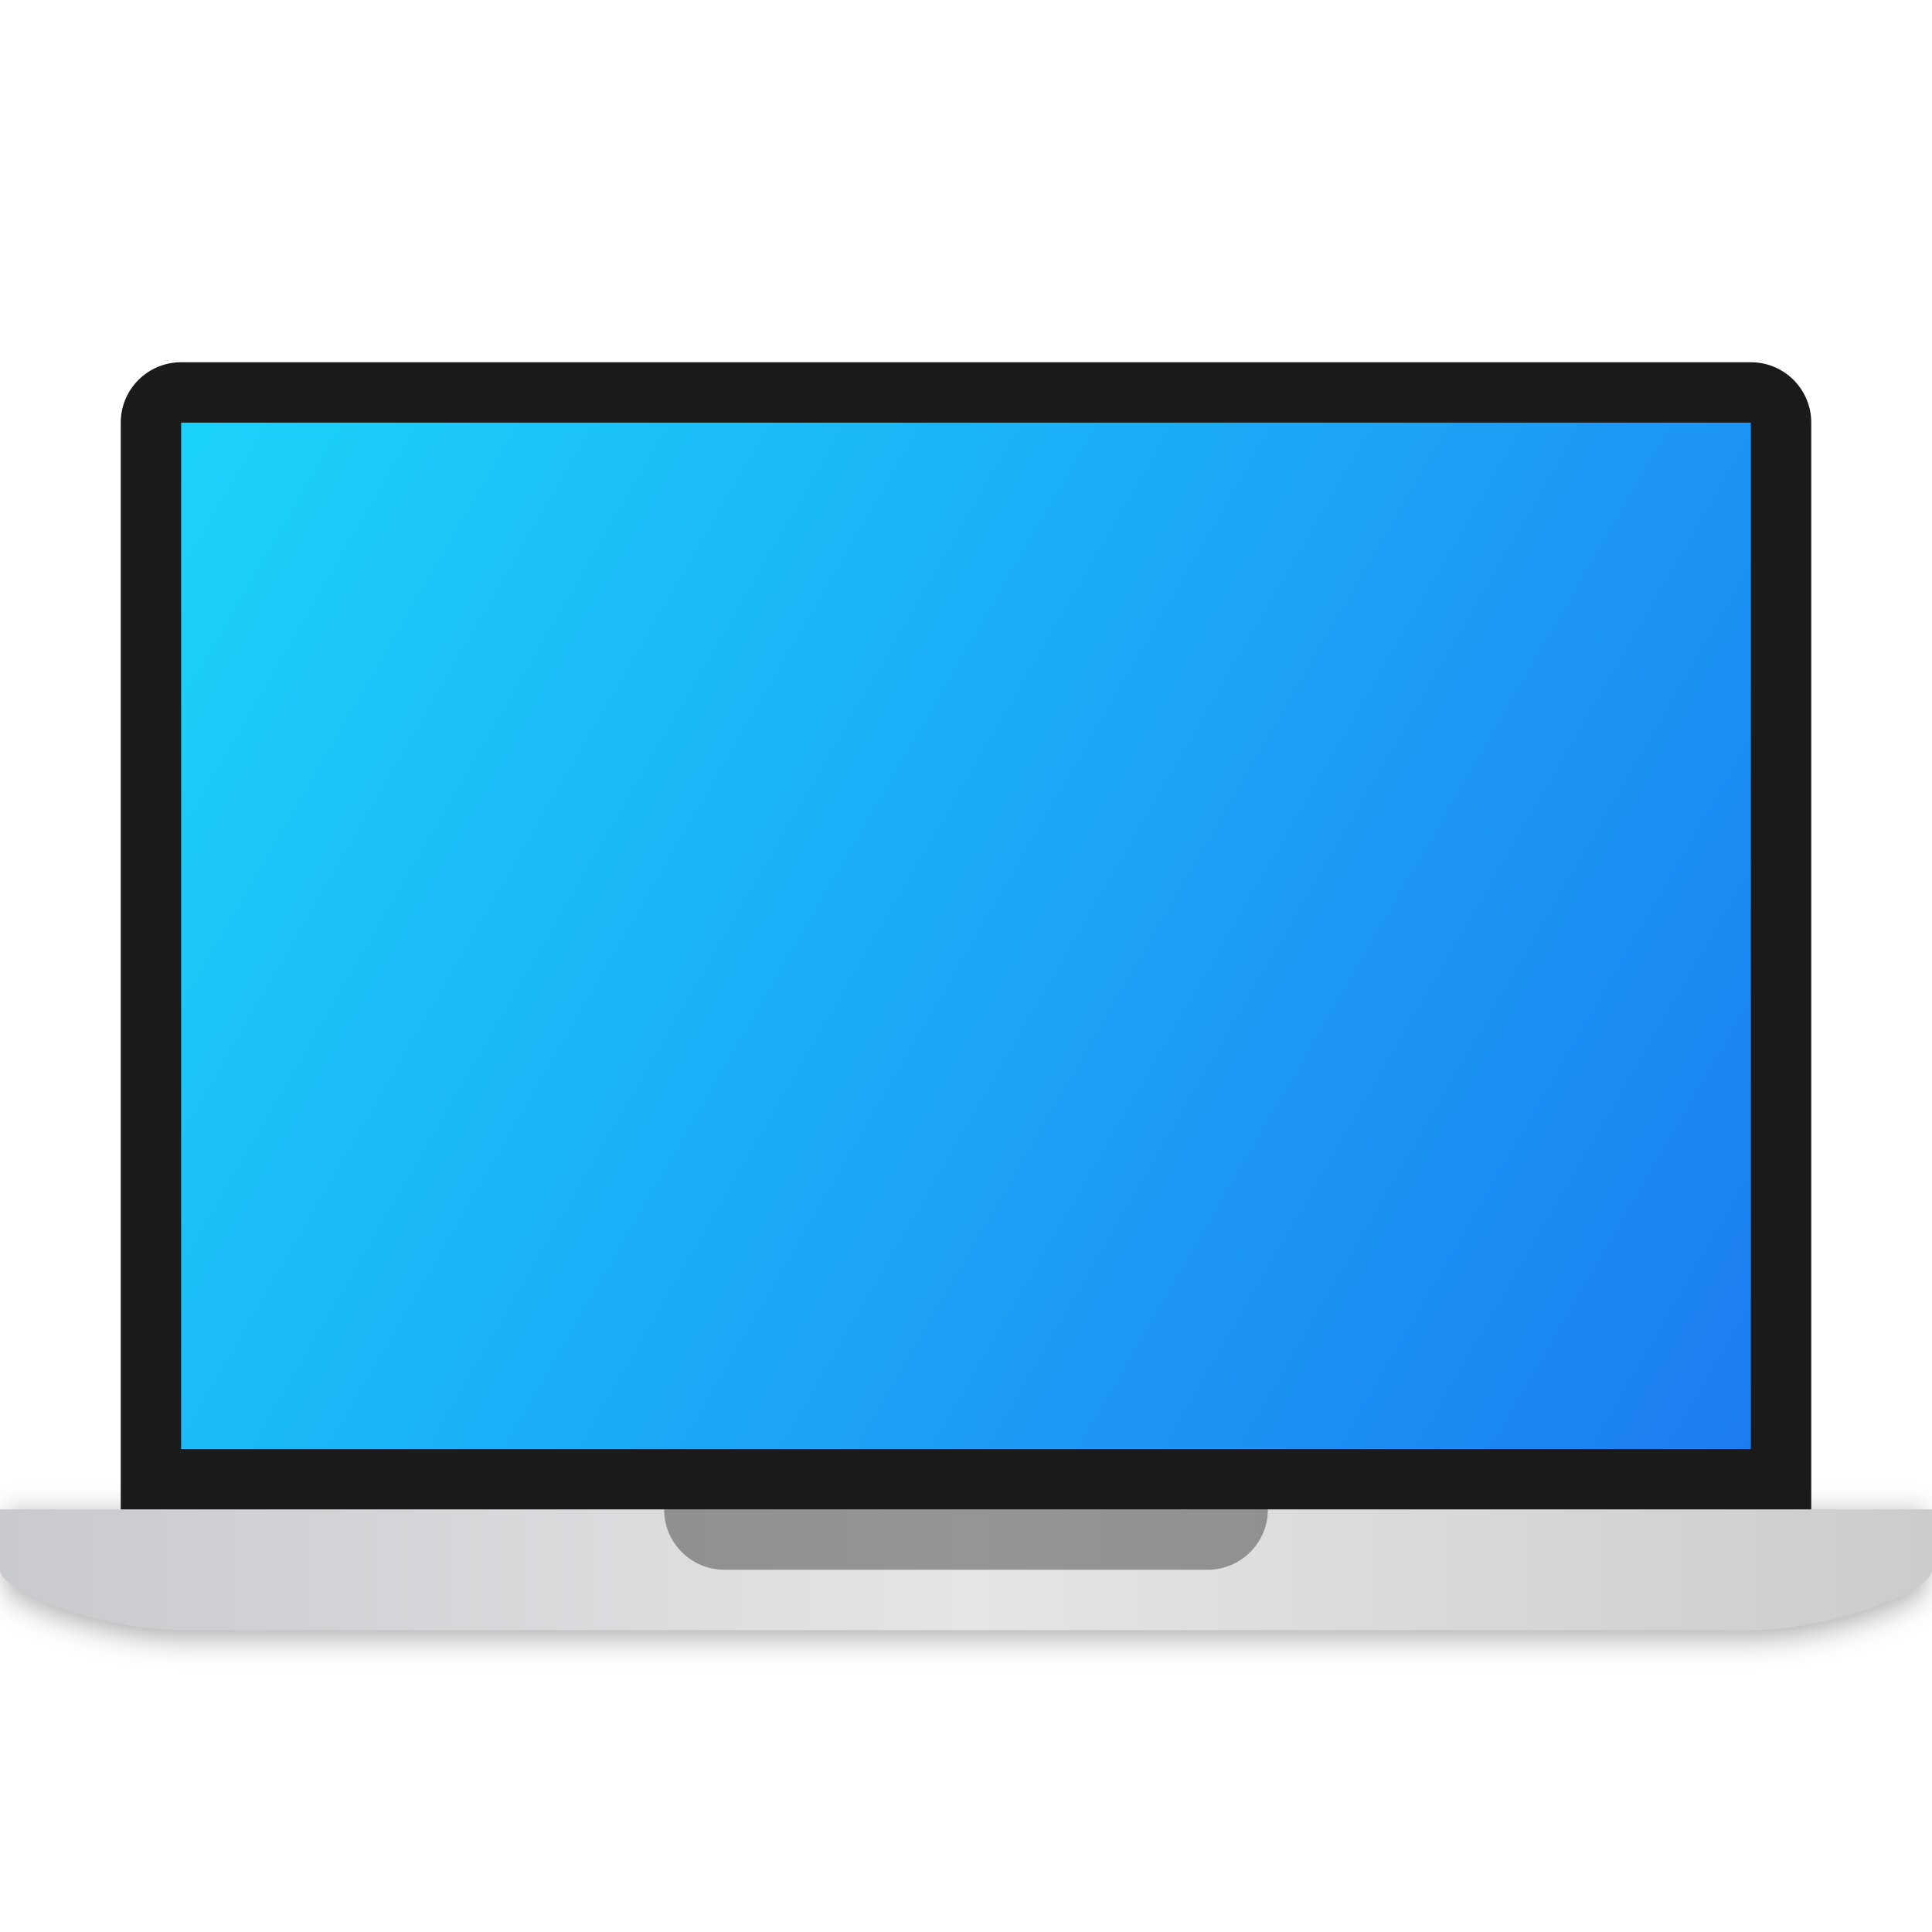
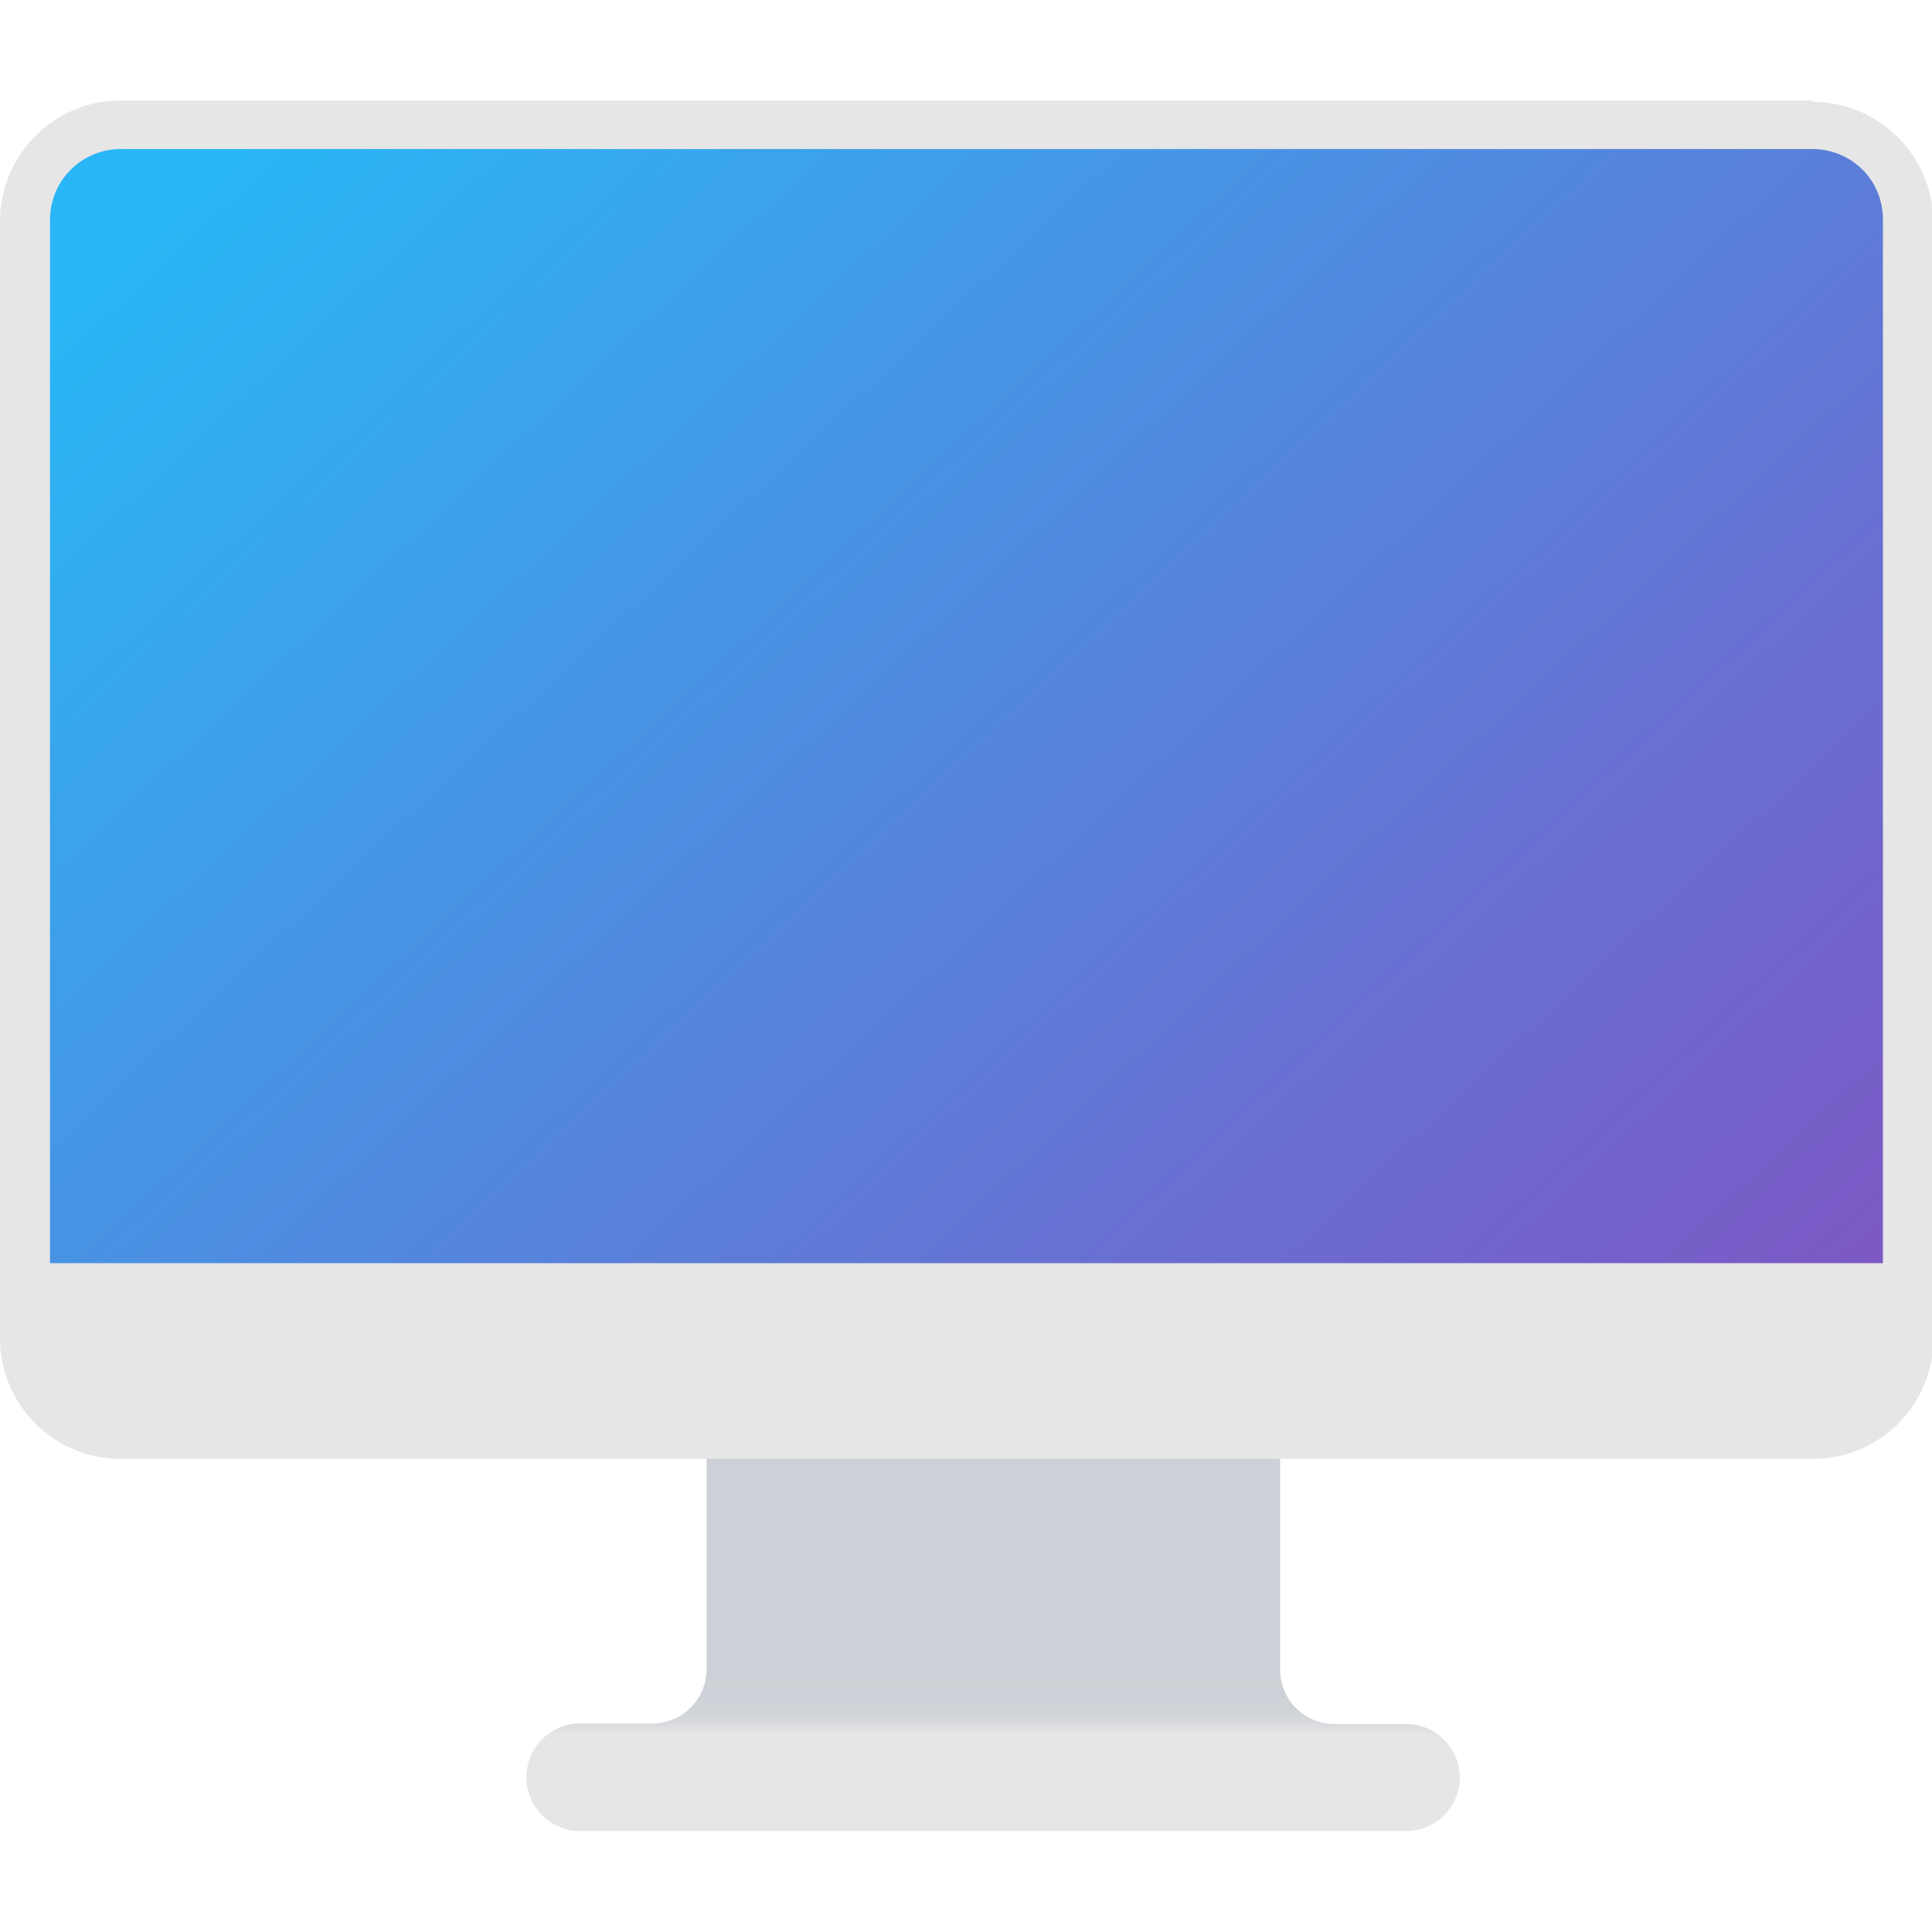
- <svg xmlns="http://www.w3.org/2000/svg" width="64" height="64" version="1.1" viewBox="0 0 64 64">
+ <svg xmlns="http://www.w3.org/2000/svg" width="128px" height="128px" viewBox="0 0 128 128" version="1.1">
  <defs>
-     <linearGradient id="b" x1="73" x2="99" y1="36" y2="52" gradientTransform="matrix(1 0 0 1.0625 0 -2.25)" gradientUnits="userSpaceOnUse">
-       <stop stop-color="#1bd3fa" offset="0" />
-       <stop stop-color="#1c7df2" offset="1" />
+     <linearGradient id="linear0" gradientUnits="userSpaceOnUse" x1="32.9" y1="55.46" x2="32.9" y2="57.44" gradientTransform="matrix(2,0,0,2,0,0)">
+       <stop offset="0" style="stop-color:rgb(80.392%,81.569%,83.922%);stop-opacity:1;" />
+       <stop offset="0.56" style="stop-color:rgb(81.176%,82.353%,84.314%);stop-opacity:1;" />
+       <stop offset="0.79" style="stop-color:rgb(83.922%,84.706%,86.275%);stop-opacity:1;" />
+       <stop offset="0.97" style="stop-color:rgb(89.02%,89.02%,89.412%);stop-opacity:1;" />
+       <stop offset="1" style="stop-color:rgb(90.196%,90.196%,90.196%);stop-opacity:1;" />
    </linearGradient>
-     <linearGradient id="a" x1="72" x2="100" y1="56.5" y2="56.5" gradientTransform="matrix(1.1429 0 0 .28572 -12.286 38.857)" gradientUnits="userSpaceOnUse">
-       <stop stop-color="#c9cace" offset="0" />
-       <stop stop-color="#e5e5e7" offset=".502" />
-       <stop stop-color="#cbccce" offset="1" />
+     <linearGradient id="linear1" gradientUnits="userSpaceOnUse" x1="10.4" y1="2.59" x2="55.09" y2="50.6" gradientTransform="matrix(2,0,0,2,0,0)">
+       <stop offset="0" style="stop-color:rgb(16.078%,71.373%,96.471%);stop-opacity:1;" />
+       <stop offset="0.67" style="stop-color:rgb(39.608%,45.098%,82.745%);stop-opacity:1;" />
+       <stop offset="1" style="stop-color:rgb(49.412%,34.118%,76.863%);stop-opacity:1;" />
    </linearGradient>
-     <filter id="c" x="-.019" y="-.306" width="1.038" height="1.612" color-interpolation-filters="sRGB">
-       <feGaussianBlur stdDeviation="0.255" />
-     </filter>
  </defs>
-   <filter id="d" x="-.014" y="-.017" width="1.029" height="1.034" color-interpolation-filters="sRGB">
-     <feGaussianBlur stdDeviation=".75" />
-   </filter>
-   <filter id="g" x="-.041" y="-.504" width="1.082" height="2.008" color-interpolation-filters="sRGB">
-     <feGaussianBlur stdDeviation=".328" />
-   </filter>
-   <filter id="h" x="-.08" y="-.245" width="1.161" height="1.491" color-interpolation-filters="sRGB">
-     <feGaussianBlur stdDeviation="1.479" />
-   </filter>
-   <g id="computer-laptop" transform="matrix(2 0 0 2 -154 10)">
-     <rect x="77" y="-5" width="32" height="32" opacity="0" style="paint-order:fill markers stroke" />
-     <g transform="translate(7 -34)" fill-rule="evenodd" stroke-width=".5">
-       <path d="m72.286 54.105h29.714v1.001c0 0.369-1.734 0.999-3 0.999h-26c-1.266 0-3-0.63-3-0.999v-1.001z" filter="url(#c)" opacity=".35" style="paint-order:fill markers stroke" />
-       <rect x="72" y="35" width="28" height="20" rx="1" ry="1" fill="#1a1a1a" style="paint-order:fill markers stroke" />
-       <rect x="73" y="36" width="26" height="17" fill="url(#b)" style="paint-order:fill markers stroke" />
-       <path d="m72.286 54h29.714v1.001c0 0.369-1.734 0.999-3 0.999h-26c-1.266 0-3-0.63-3-0.999v-1.001z" fill="url(#a)" style="paint-order:fill markers stroke" />
-       <path transform="matrix(.5 0 0 .5 70 29)" d="m22 50c0 1.108 0.892 2 2 2h16c1.108 0 2-0.892 2-2h-20z" opacity=".35" style="paint-order:fill markers stroke" />
-     </g>
+   <g id="surface1">
+     <path style=" stroke:none;fill-rule:nonzero;fill:url(#linear0);" d="M 93.156 114.219 L 88.406 114.219 C 86.438 114.219 84.812 112.625 84.812 110.625 L 84.812 94 L 46.812 94 L 46.812 110.594 C 46.812 112.594 45.188 114.188 43.188 114.188 L 38.438 114.188 C 36.469 114.188 34.875 115.781 34.875 117.75 C 34.875 119.719 36.469 121.312 38.438 121.312 L 93.156 121.312 C 95.125 121.312 96.719 119.719 96.719 117.75 C 96.719 115.812 95.125 114.219 93.156 114.219 Z M 93.156 114.219 " />
+     <path style=" stroke:none;fill-rule:nonzero;fill:url(#linear1);" d="M 7.906 8.25 L 120.094 8.25 C 123.562 8.25 126.375 11.094 126.375 14.562 L 126.375 88.625 C 126.375 92.094 123.562 94.906 120.094 94.906 L 7.906 94.906 C 4.438 94.906 1.625 92.094 1.625 88.625 L 1.625 14.562 C 1.625 11.094 4.438 8.25 7.906 8.25 Z M 7.906 8.25 " />
+     <path style=" stroke:none;fill-rule:nonzero;fill:rgb(90.196%,90.196%,90.196%);fill-opacity:1;" d="M 120.094 9.875 C 121.344 9.875 122.531 10.375 123.406 11.25 C 124.281 12.125 124.75 13.312 124.75 14.562 L 124.75 88.562 C 124.75 89.812 124.281 91 123.406 91.875 C 122.531 92.75 121.344 93.25 120.094 93.25 L 8 93.25 C 6.75 93.25 5.562 92.75 4.688 91.875 C 3.812 91 3.312 89.812 3.312 88.562 L 3.312 14.562 C 3.312 11.969 5.406 9.875 8 9.875 L 120.094 9.875 M 120.094 6.656 L 8 6.656 C 3.594 6.656 0 10.25 0 14.656 L 0 88.656 C 0 93.094 3.594 96.656 8 96.656 L 120.094 96.656 C 124.531 96.656 128.094 93.094 128.094 88.656 L 128.094 14.656 C 128.031 10.281 124.469 6.75 120.094 6.75 Z M 120.094 6.656 " />
+     <path style=" stroke:none;fill-rule:nonzero;fill:rgb(90.196%,90.196%,90.196%);fill-opacity:1;" d="M 120.688 94.5 L 7.094 94.5 C 5.656 94.5 4.281 93.938 3.281 92.906 C 2.25 91.906 1.688 90.531 1.688 89.094 L 1.688 83.688 L 126.094 83.688 L 126.094 89.094 C 126.094 92.094 123.688 94.5 120.688 94.5 Z M 120.688 94.5 " />
  </g>
</svg>
